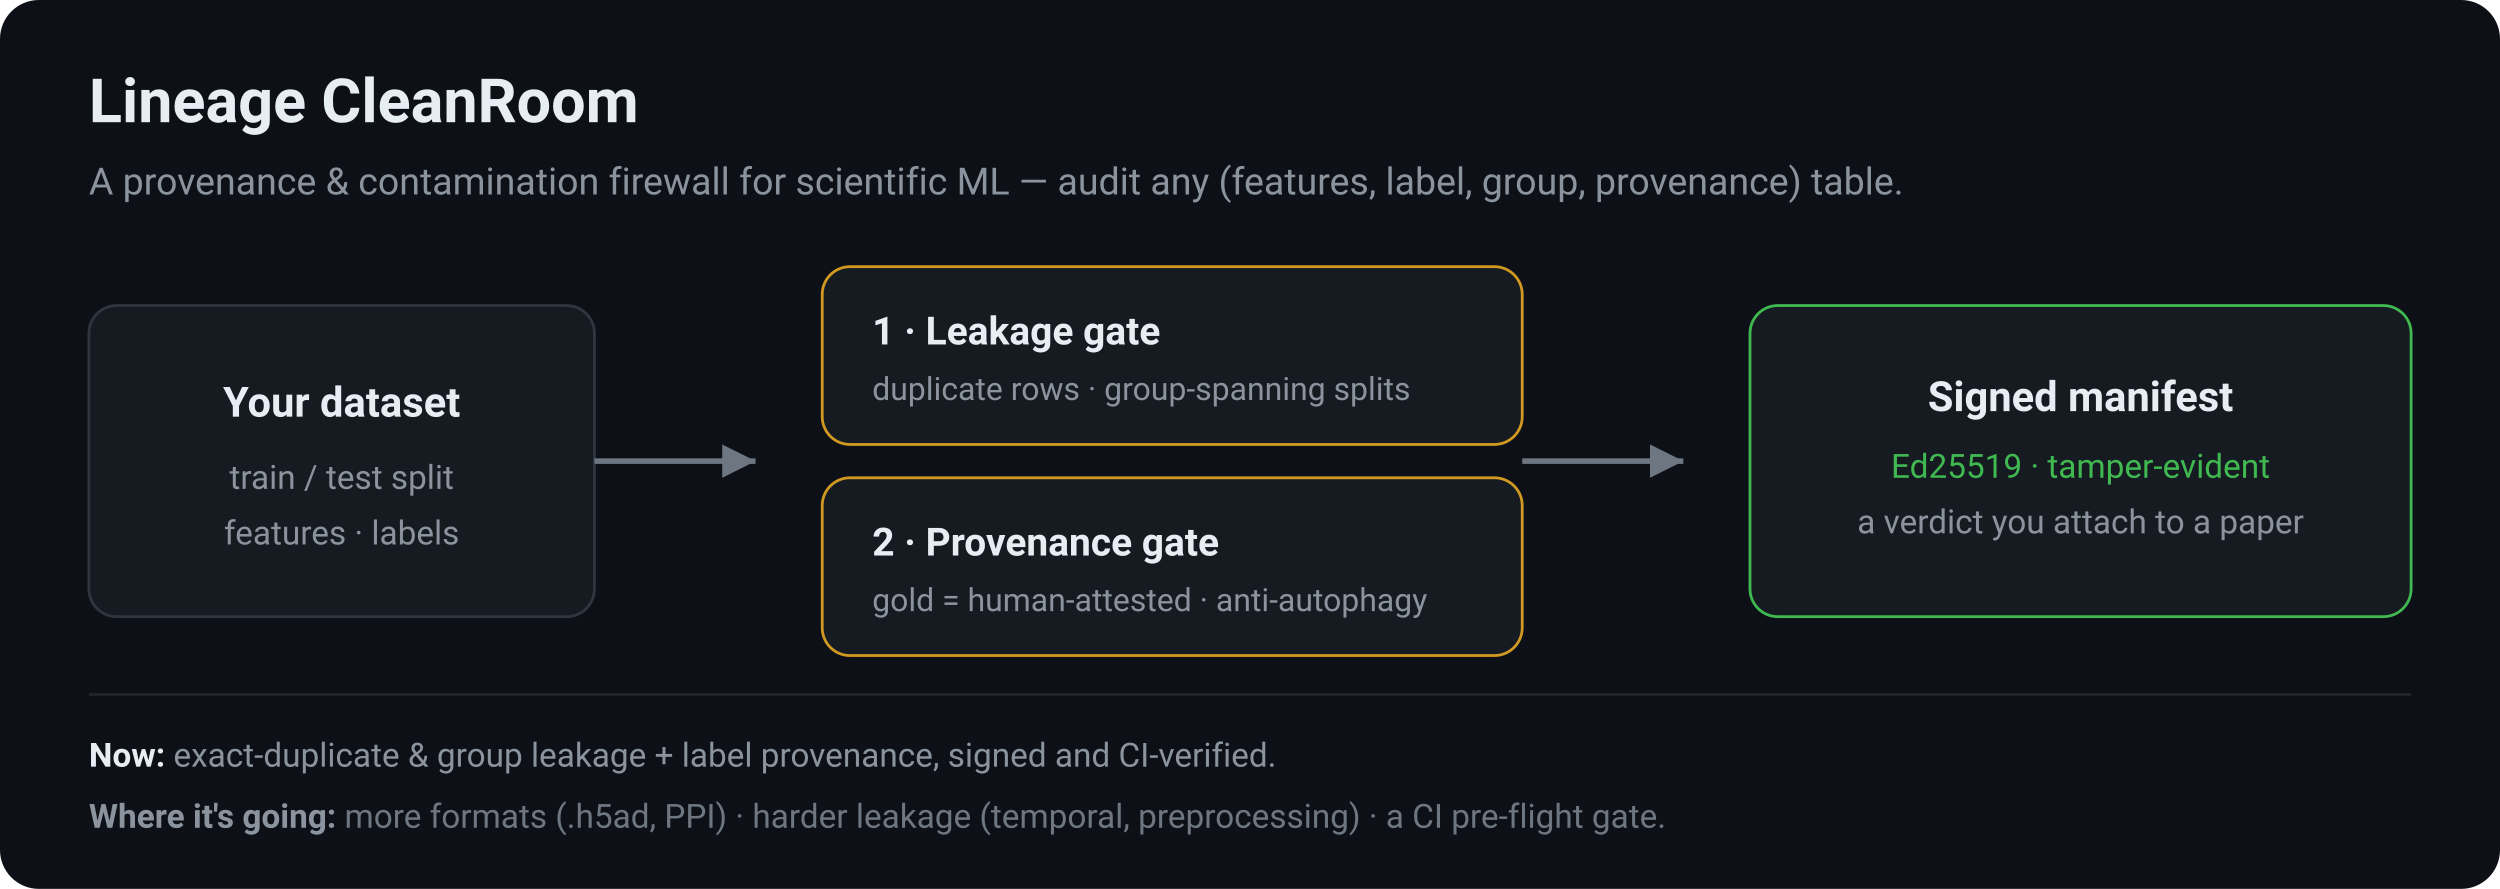
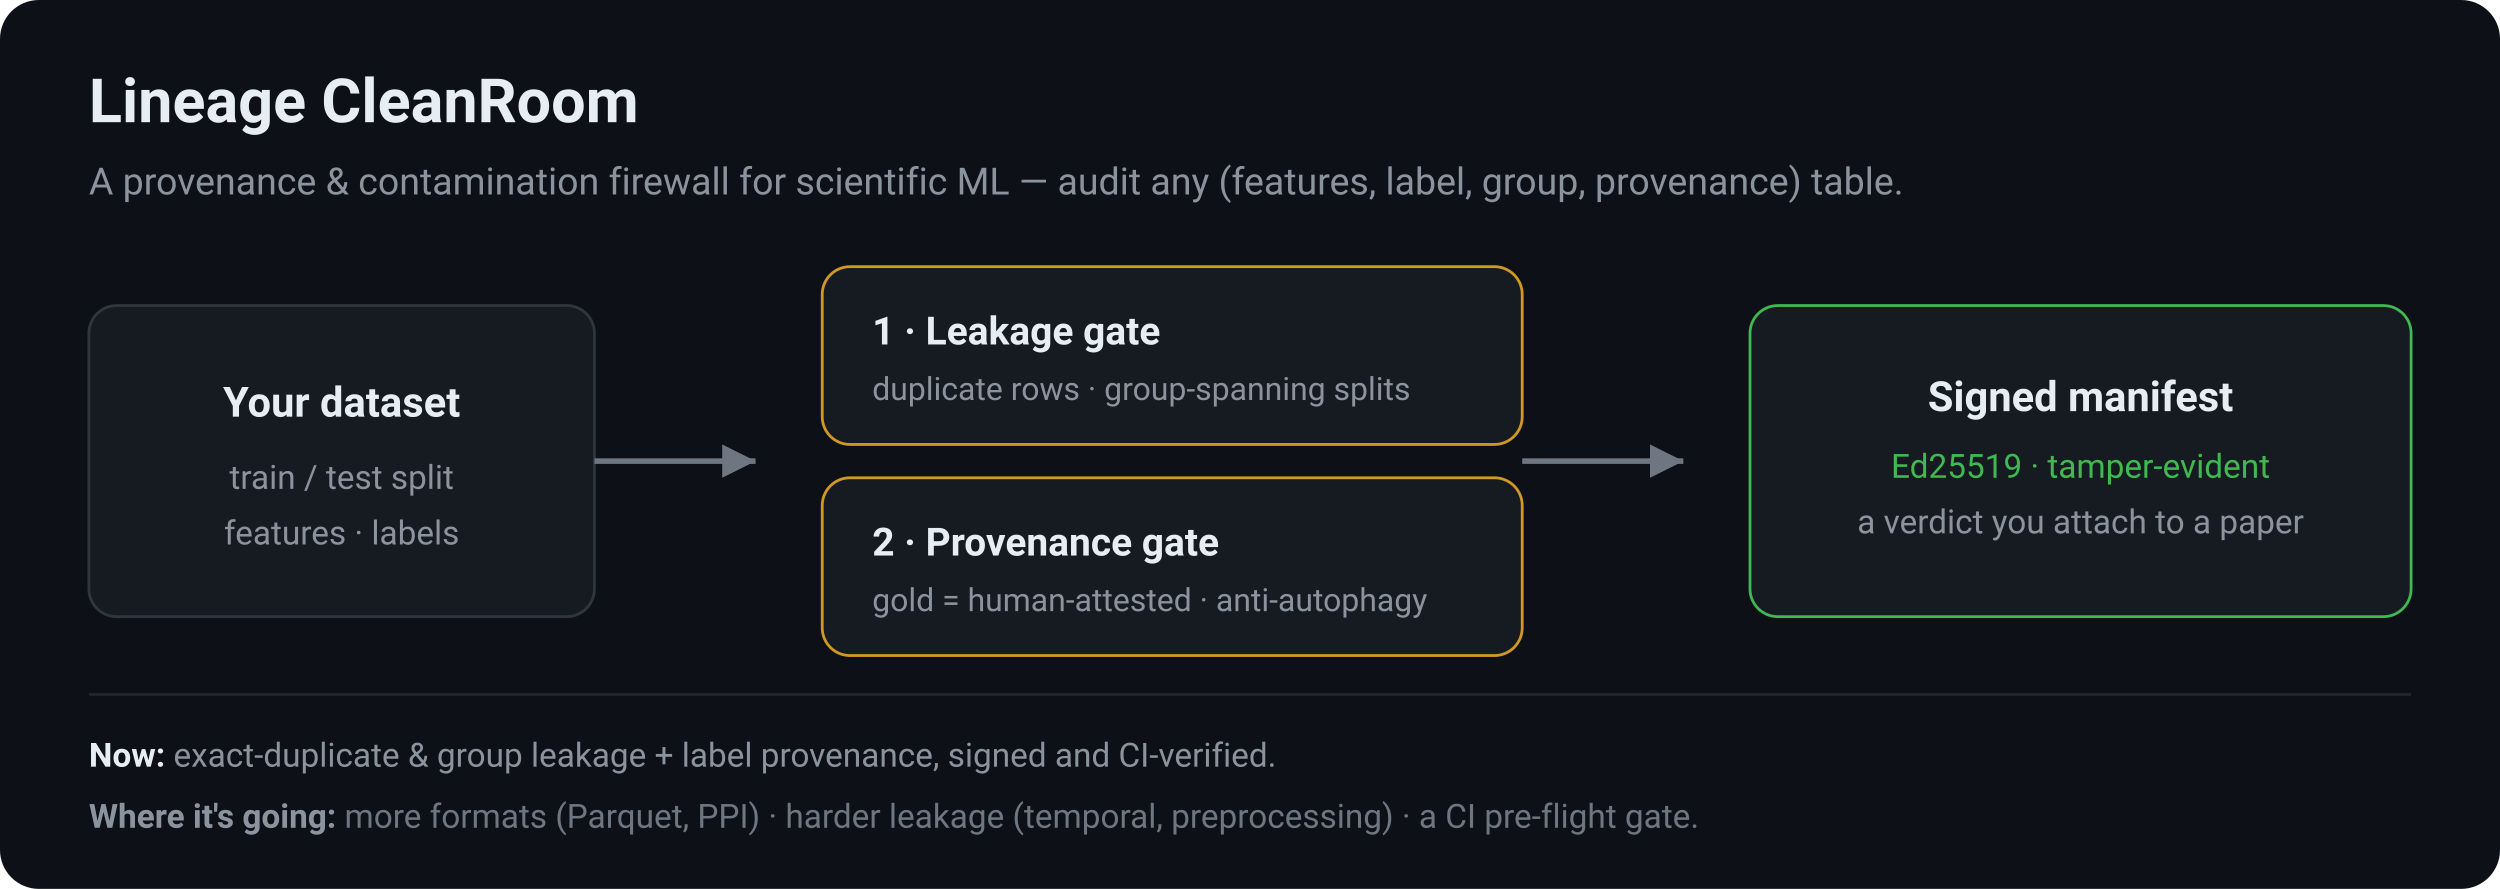
<svg xmlns="http://www.w3.org/2000/svg" viewBox="0 0 900 320" role="img" aria-label="Lineage CleanRoom pipeline: dataset to leakage and provenance gates to a signed manifest" font-family="-apple-system,Segoe UI,Roboto,Helvetica,Arial,sans-serif">
  <defs>
    <marker id="arw" markerWidth="9" markerHeight="9" refX="6" refY="3" orient="auto">
      <path d="M0,0 L6,3 L0,6 z" fill="#6e7681" />
    </marker>
  </defs>
  <rect width="900" height="320" rx="14" fill="#0d1117" />
  <text x="32" y="44" fill="#e6edf3" font-size="22" font-weight="700">Lineage CleanRoom</text>
  <text x="32" y="70" fill="#8b949e" font-size="13.5">A provenance &amp; contamination firewall for scientific ML — audit any (features, label, group, provenance) table.</text>
  <rect x="32" y="110" width="182" height="112" rx="10" fill="#161b22" stroke="#30363d" />
  <text x="123" y="150" fill="#e6edf3" font-size="15" font-weight="600" text-anchor="middle">Your dataset</text>
  <text x="123" y="176" fill="#8b949e" font-size="12" text-anchor="middle">train / test split</text>
  <text x="123" y="196" fill="#8b949e" font-size="12" text-anchor="middle">features · labels</text>
  <line x1="214" y1="166" x2="272" y2="166" stroke="#6e7681" stroke-width="2" marker-end="url(#arw)" />
  <rect x="296" y="96" width="252" height="64" rx="10" fill="#161b22" stroke="#d29922" />
  <text x="314" y="124" fill="#e6edf3" font-size="14" font-weight="600">1 · Leakage gate</text>
  <text x="314" y="144" fill="#8b949e" font-size="11.5">duplicate rows · group-spanning splits</text>
  <rect x="296" y="172" width="252" height="64" rx="10" fill="#161b22" stroke="#d29922" />
  <text x="314" y="200" fill="#e6edf3" font-size="14" font-weight="600">2 · Provenance gate</text>
  <text x="314" y="220" fill="#8b949e" font-size="11.5">gold = human-attested · anti-autophagy</text>
  <line x1="548" y1="166" x2="606" y2="166" stroke="#6e7681" stroke-width="2" marker-end="url(#arw)" />
  <rect x="630" y="110" width="238" height="112" rx="10" fill="#161b22" stroke="#3fb950" />
  <text x="749" y="148" fill="#e6edf3" font-size="15" font-weight="600" text-anchor="middle">Signed manifest</text>
  <text x="749" y="172" fill="#3fb950" font-size="12" text-anchor="middle">Ed25519 · tamper-evident</text>
  <text x="749" y="192" fill="#8b949e" font-size="12" text-anchor="middle">a verdict you attach to a paper</text>
  <line x1="32" y1="250" x2="868" y2="250" stroke="#21262d" stroke-width="1" />
  <text x="32" y="276" fill="#8b949e" font-size="12">
    <tspan fill="#e6edf3" font-weight="600">Now:</tspan> exact-duplicate &amp; group leakage + label provenance, signed and CI-verified.</text>
  <text x="32" y="298" fill="#6e7681" font-size="12">
-     <tspan fill="#8b949e" font-weight="600">Where it's going:</tspan> more formats (.h5ad, PPI) · harder leakage (temporal, preprocessing) · a CI pre-flight gate.</text>
+     <tspan fill="#8b949e" font-weight="600">Where it's going:</tspan> more formats (Parquet, PPI) · harder leakage (temporal, preprocessing) · a CI pre-flight gate.</text>
</svg>
